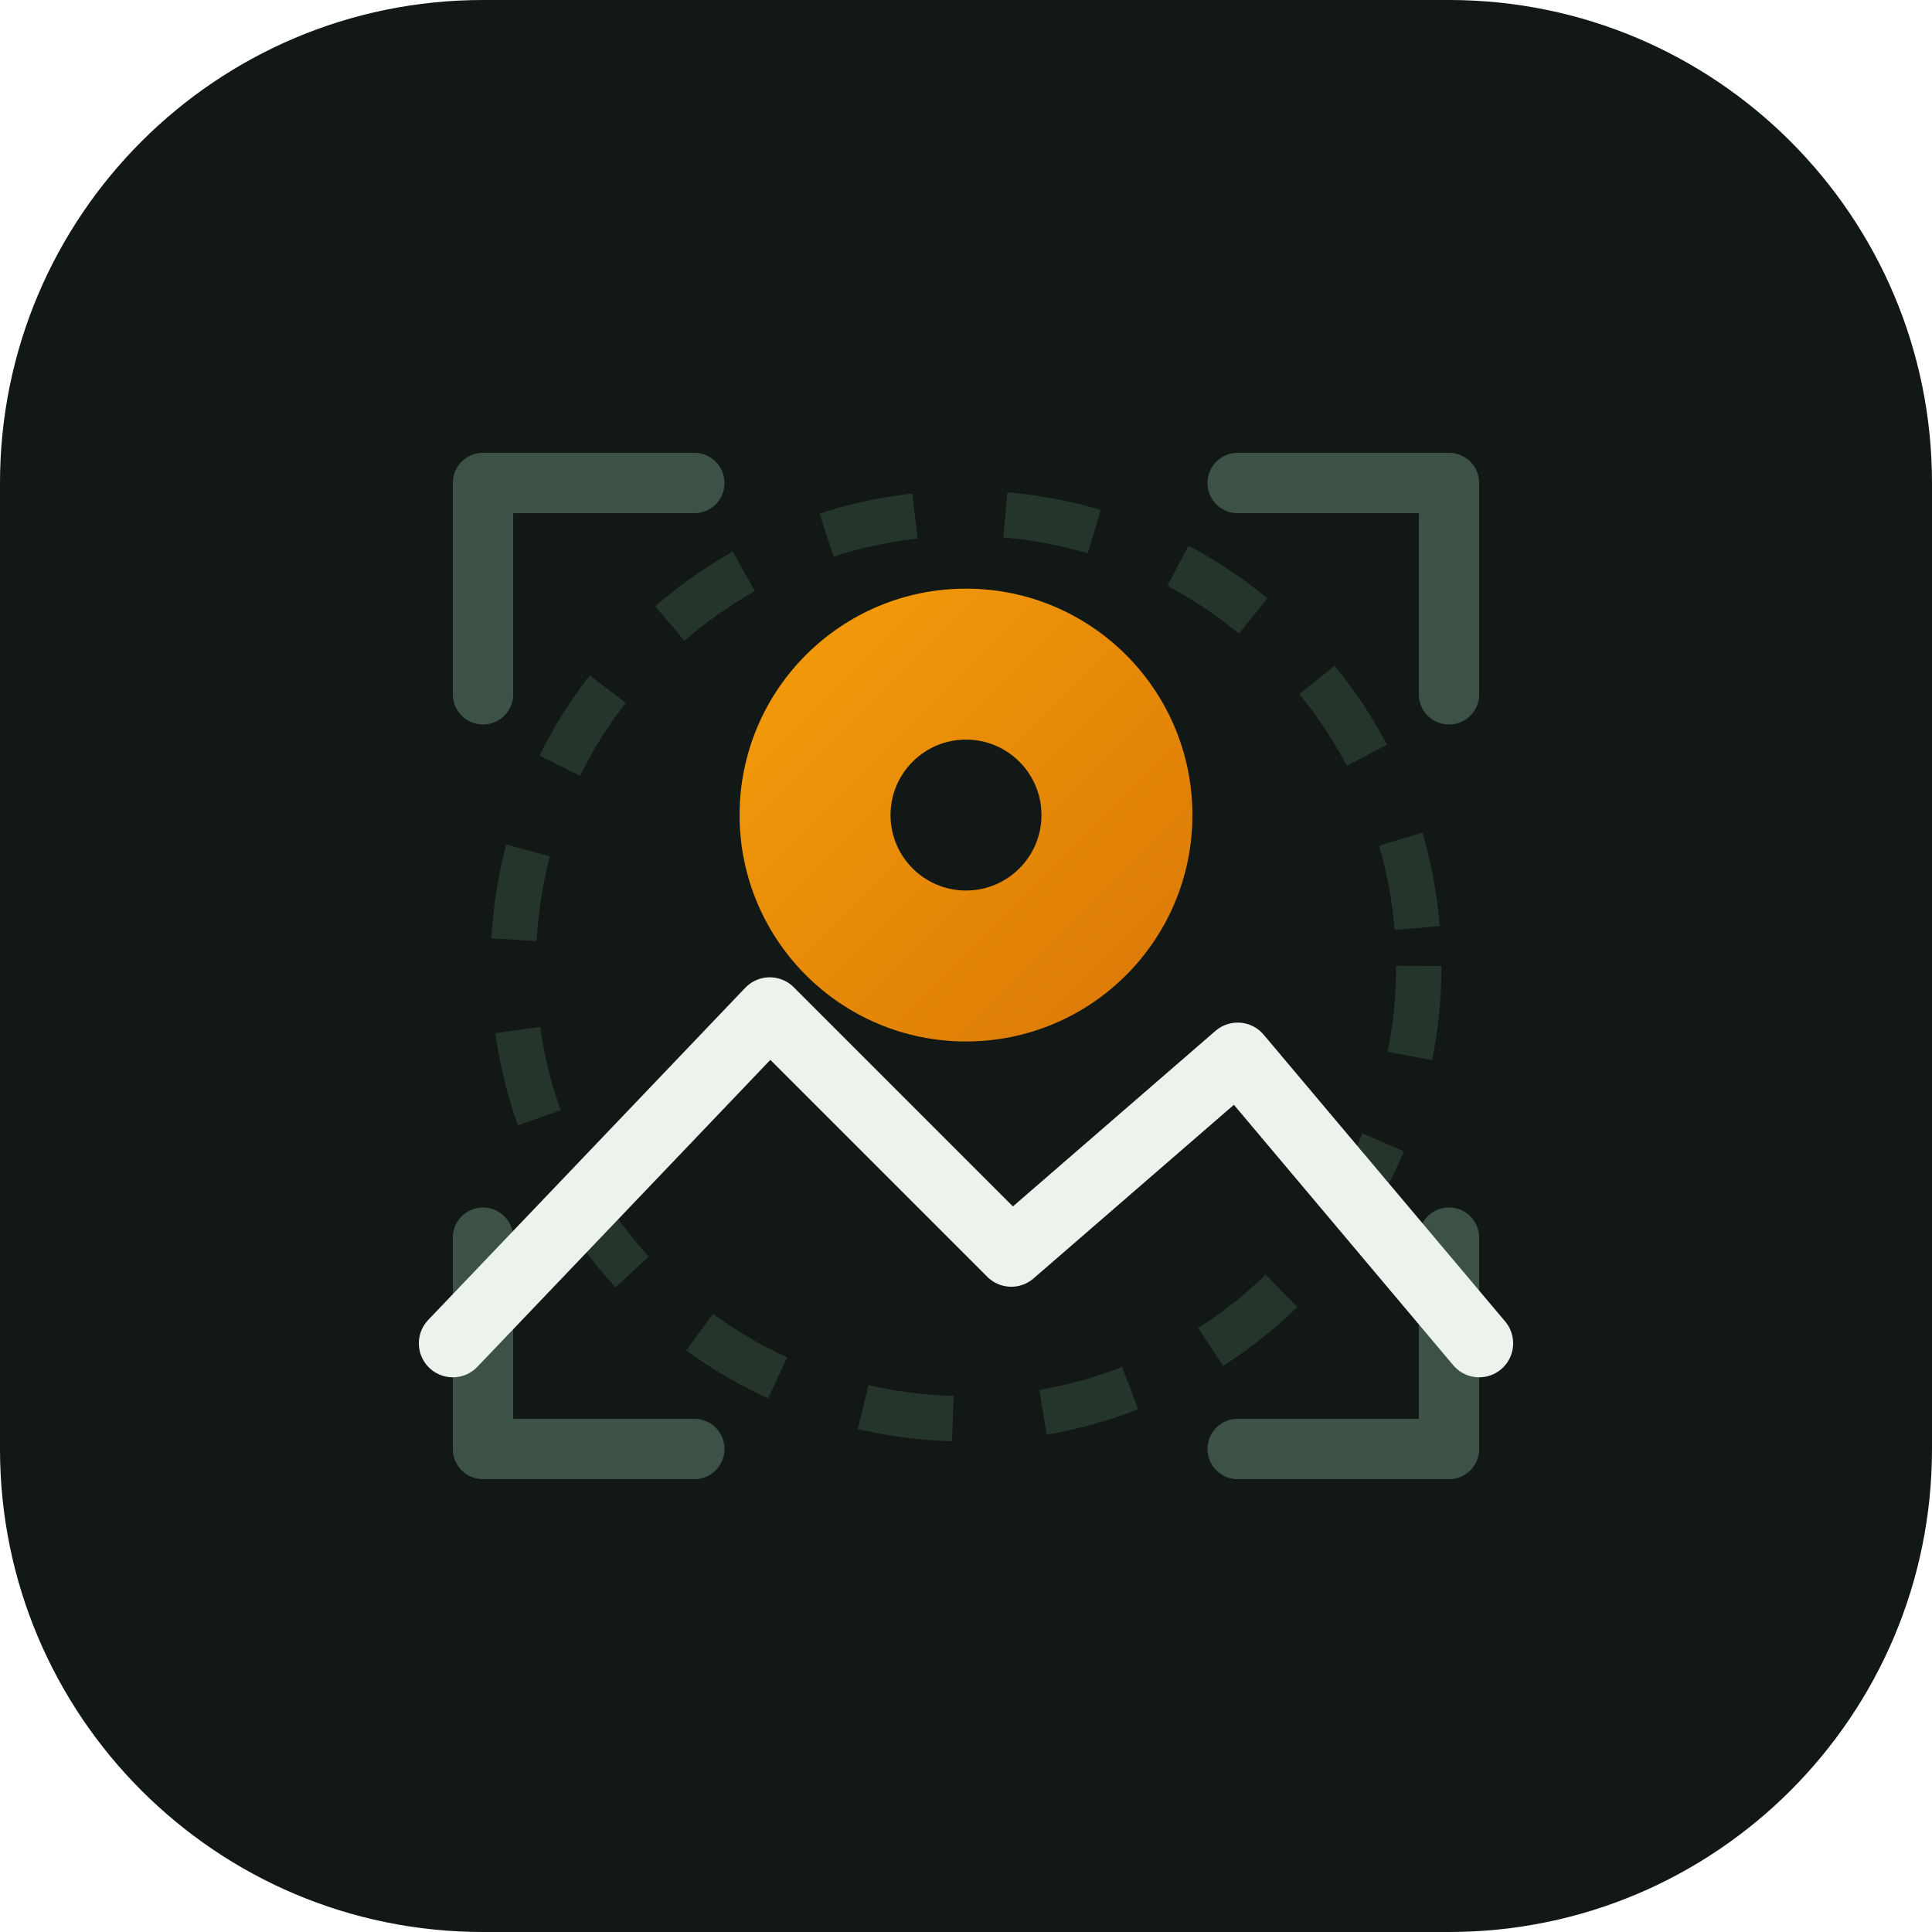
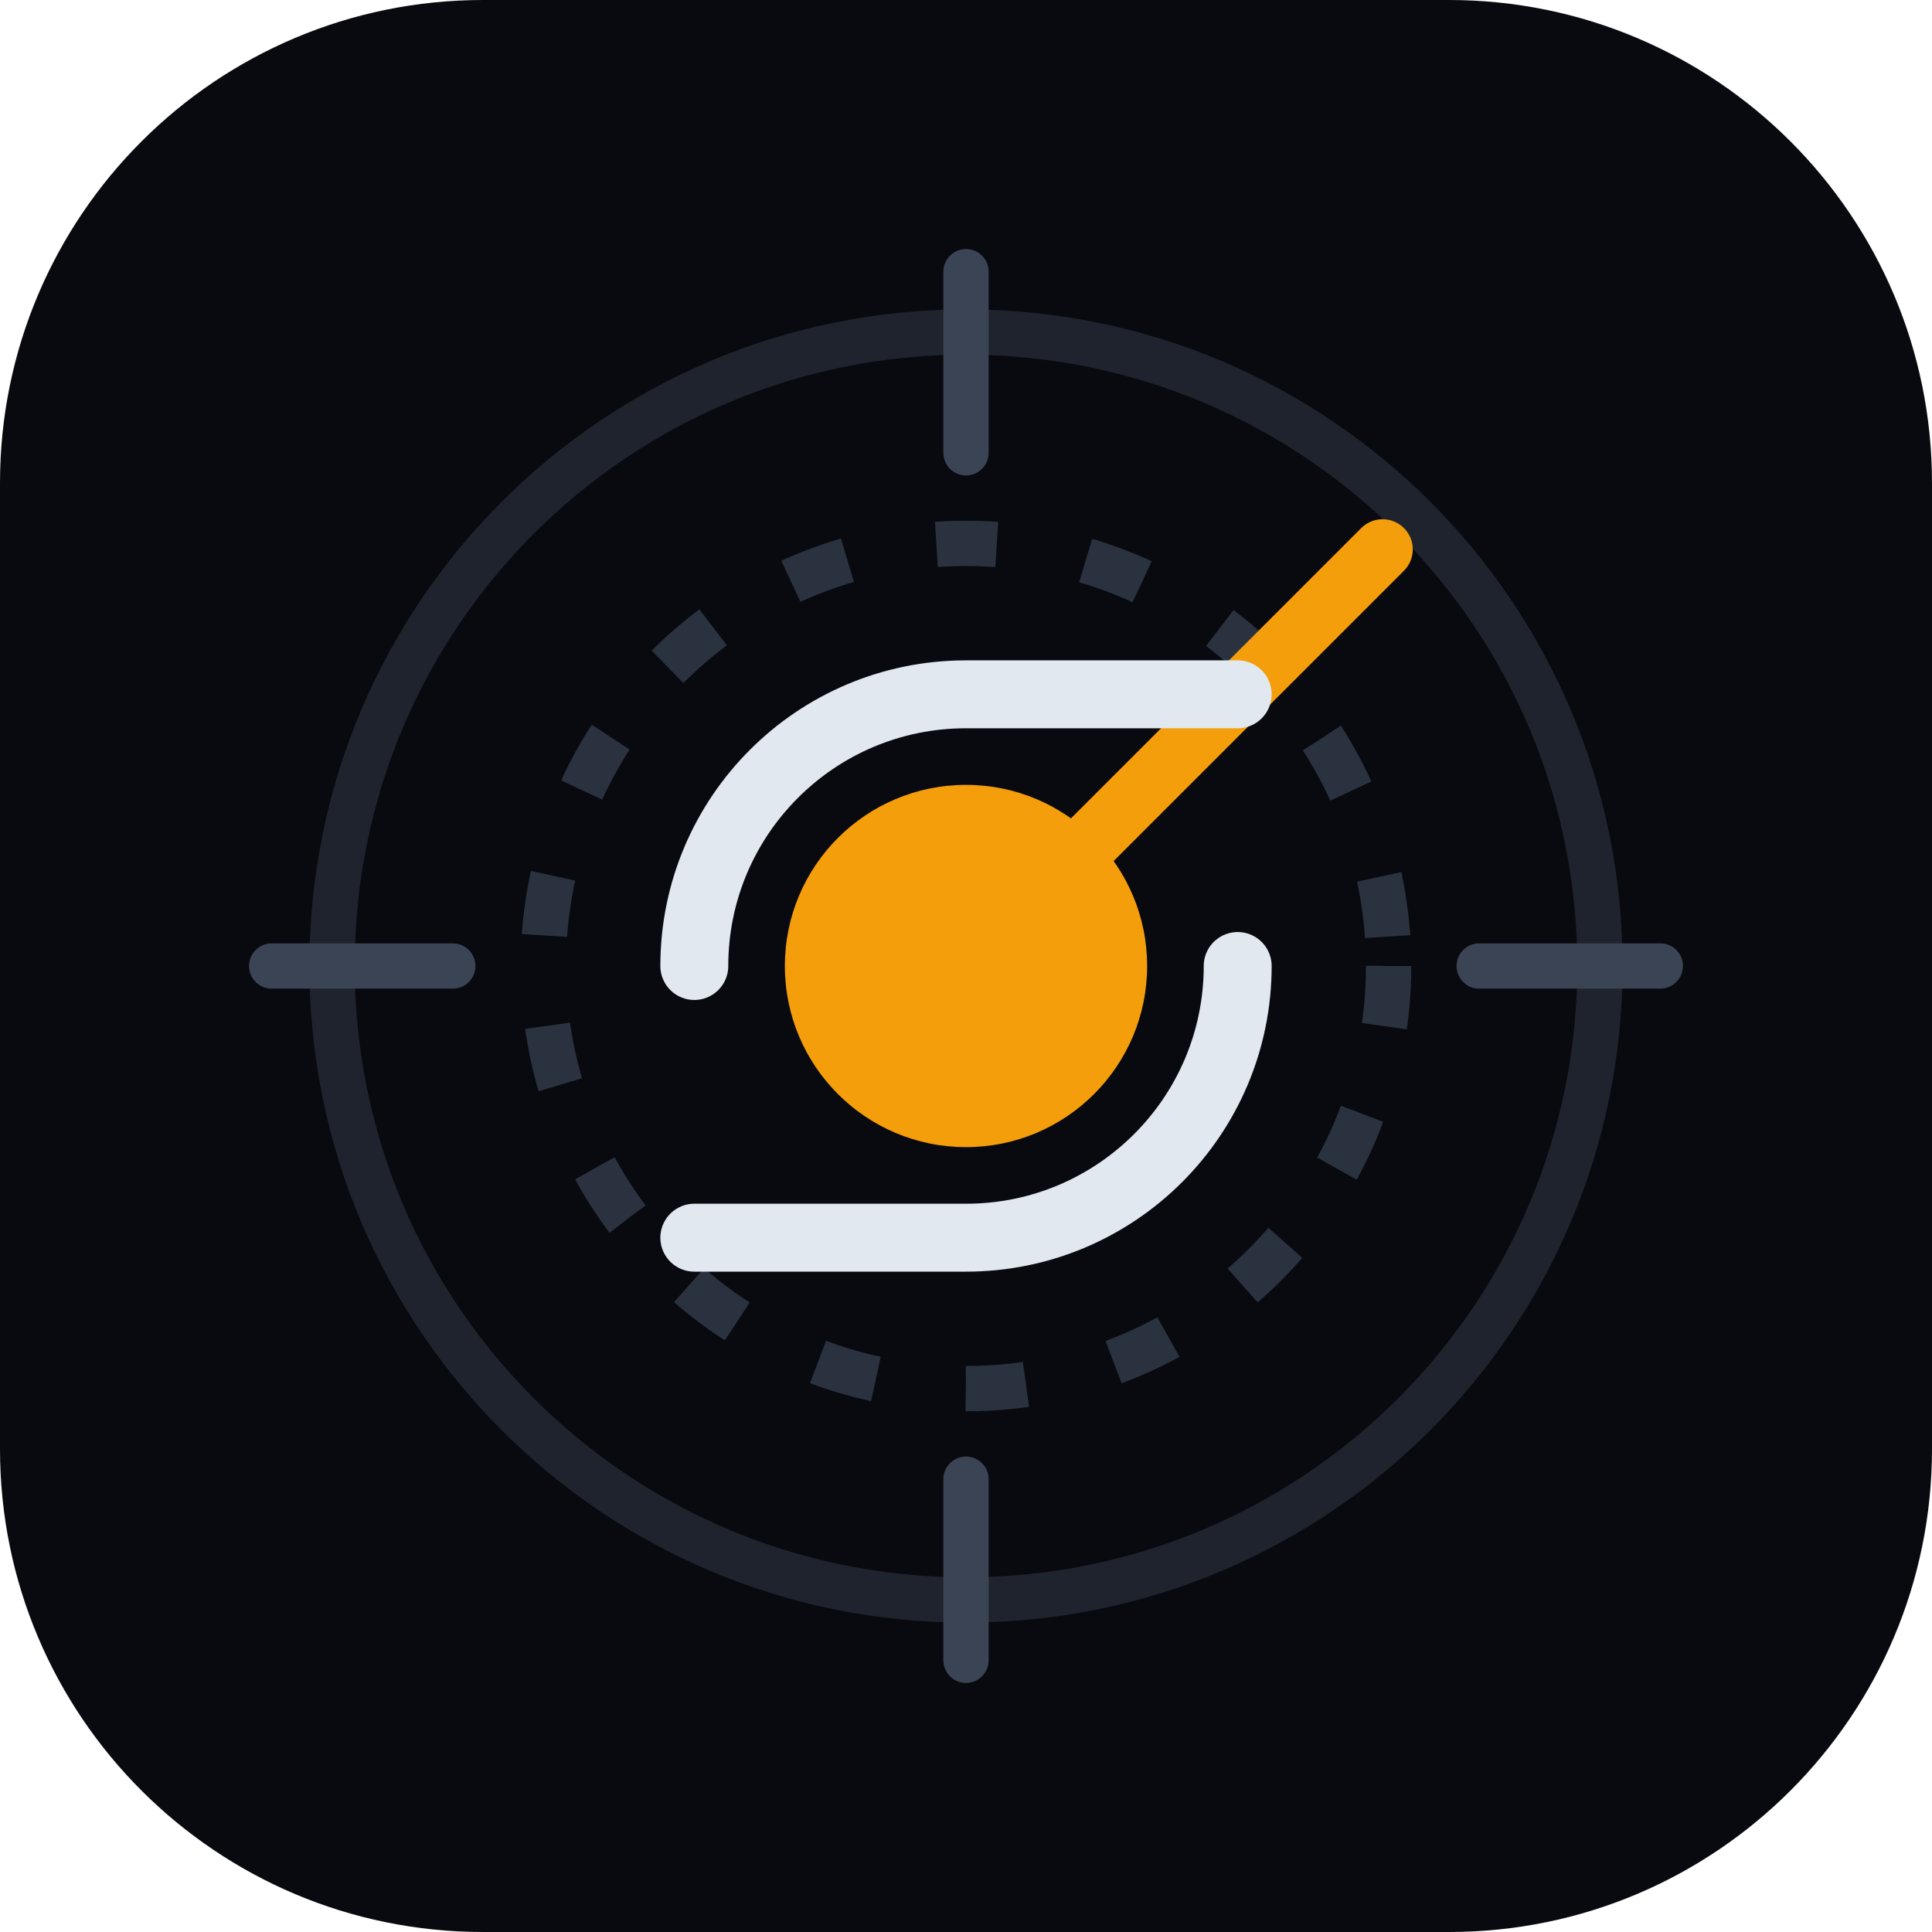
<svg xmlns="http://www.w3.org/2000/svg" viewBox="0 0 64 64" role="img" aria-label="Scout logo">
-   <defs>
-     <linearGradient id="scout-sun" x1="0%" y1="0%" x2="100%" y2="100%">
-       <stop offset="0%" stop-color="#f59e0b" />
-       <stop offset="100%" stop-color="#d97706" />
-     </linearGradient>
-     <linearGradient id="scout-frame" x1="0%" y1="0%" x2="100%" y2="100%">
-       <stop offset="0%" stop-color="#2d3d34" />
-       <stop offset="100%" stop-color="#1b2821" />
-     </linearGradient>
-   </defs>
-   <rect width="64" height="64" rx="16" fill="#121815" />
-   <path d="M16 23v-7h7M41 16h7v7M48 41v7h-7M23 48h-7v-7" fill="none" stroke="#3d5246" stroke-width="2" stroke-linecap="round" stroke-linejoin="round" />
-   <circle cx="32" cy="27" r="7.5" fill="url(#scout-sun)" />
-   <circle cx="32" cy="32" r="15" fill="none" stroke="#25352c" stroke-width="1.5" stroke-dasharray="3 3" />
-   <path d="M15 44.5l10.5-11 8 8 7.5-6.5 8 9.5" fill="none" stroke="#ecf3ed" stroke-width="2.25" stroke-linecap="round" stroke-linejoin="round" />
-   <circle cx="32" cy="27" r="2.5" fill="#121815" />
+   <rect width="64" height="64" rx="16" fill="#090a0f" />
+   <circle cx="32" cy="32" r="21" fill="none" stroke="#1e232d" stroke-width="1.5" />
+   <circle cx="32" cy="32" r="14" fill="none" stroke="#2a3240" stroke-width="1.5" stroke-dasharray="2 3" />
+   <path d="M32 9v6M32 49v6M9 32h6M49 32h6" stroke="#3b4455" stroke-width="1.5" stroke-linecap="round" />
+   <circle cx="32" cy="32" r="6" fill="#f59e0b" />
+   <path d="M36.2 27.8l9.6-9.6" stroke="#f59e0b" stroke-width="2" stroke-linecap="round" />
+   <path d="M23 32a9 9 0 0 1 9-9h9M41 32a9 9 0 0 1-9 9H23" fill="none" stroke="#e2e8f0" stroke-width="2.25" stroke-linecap="round" stroke-linejoin="round" />
</svg>
